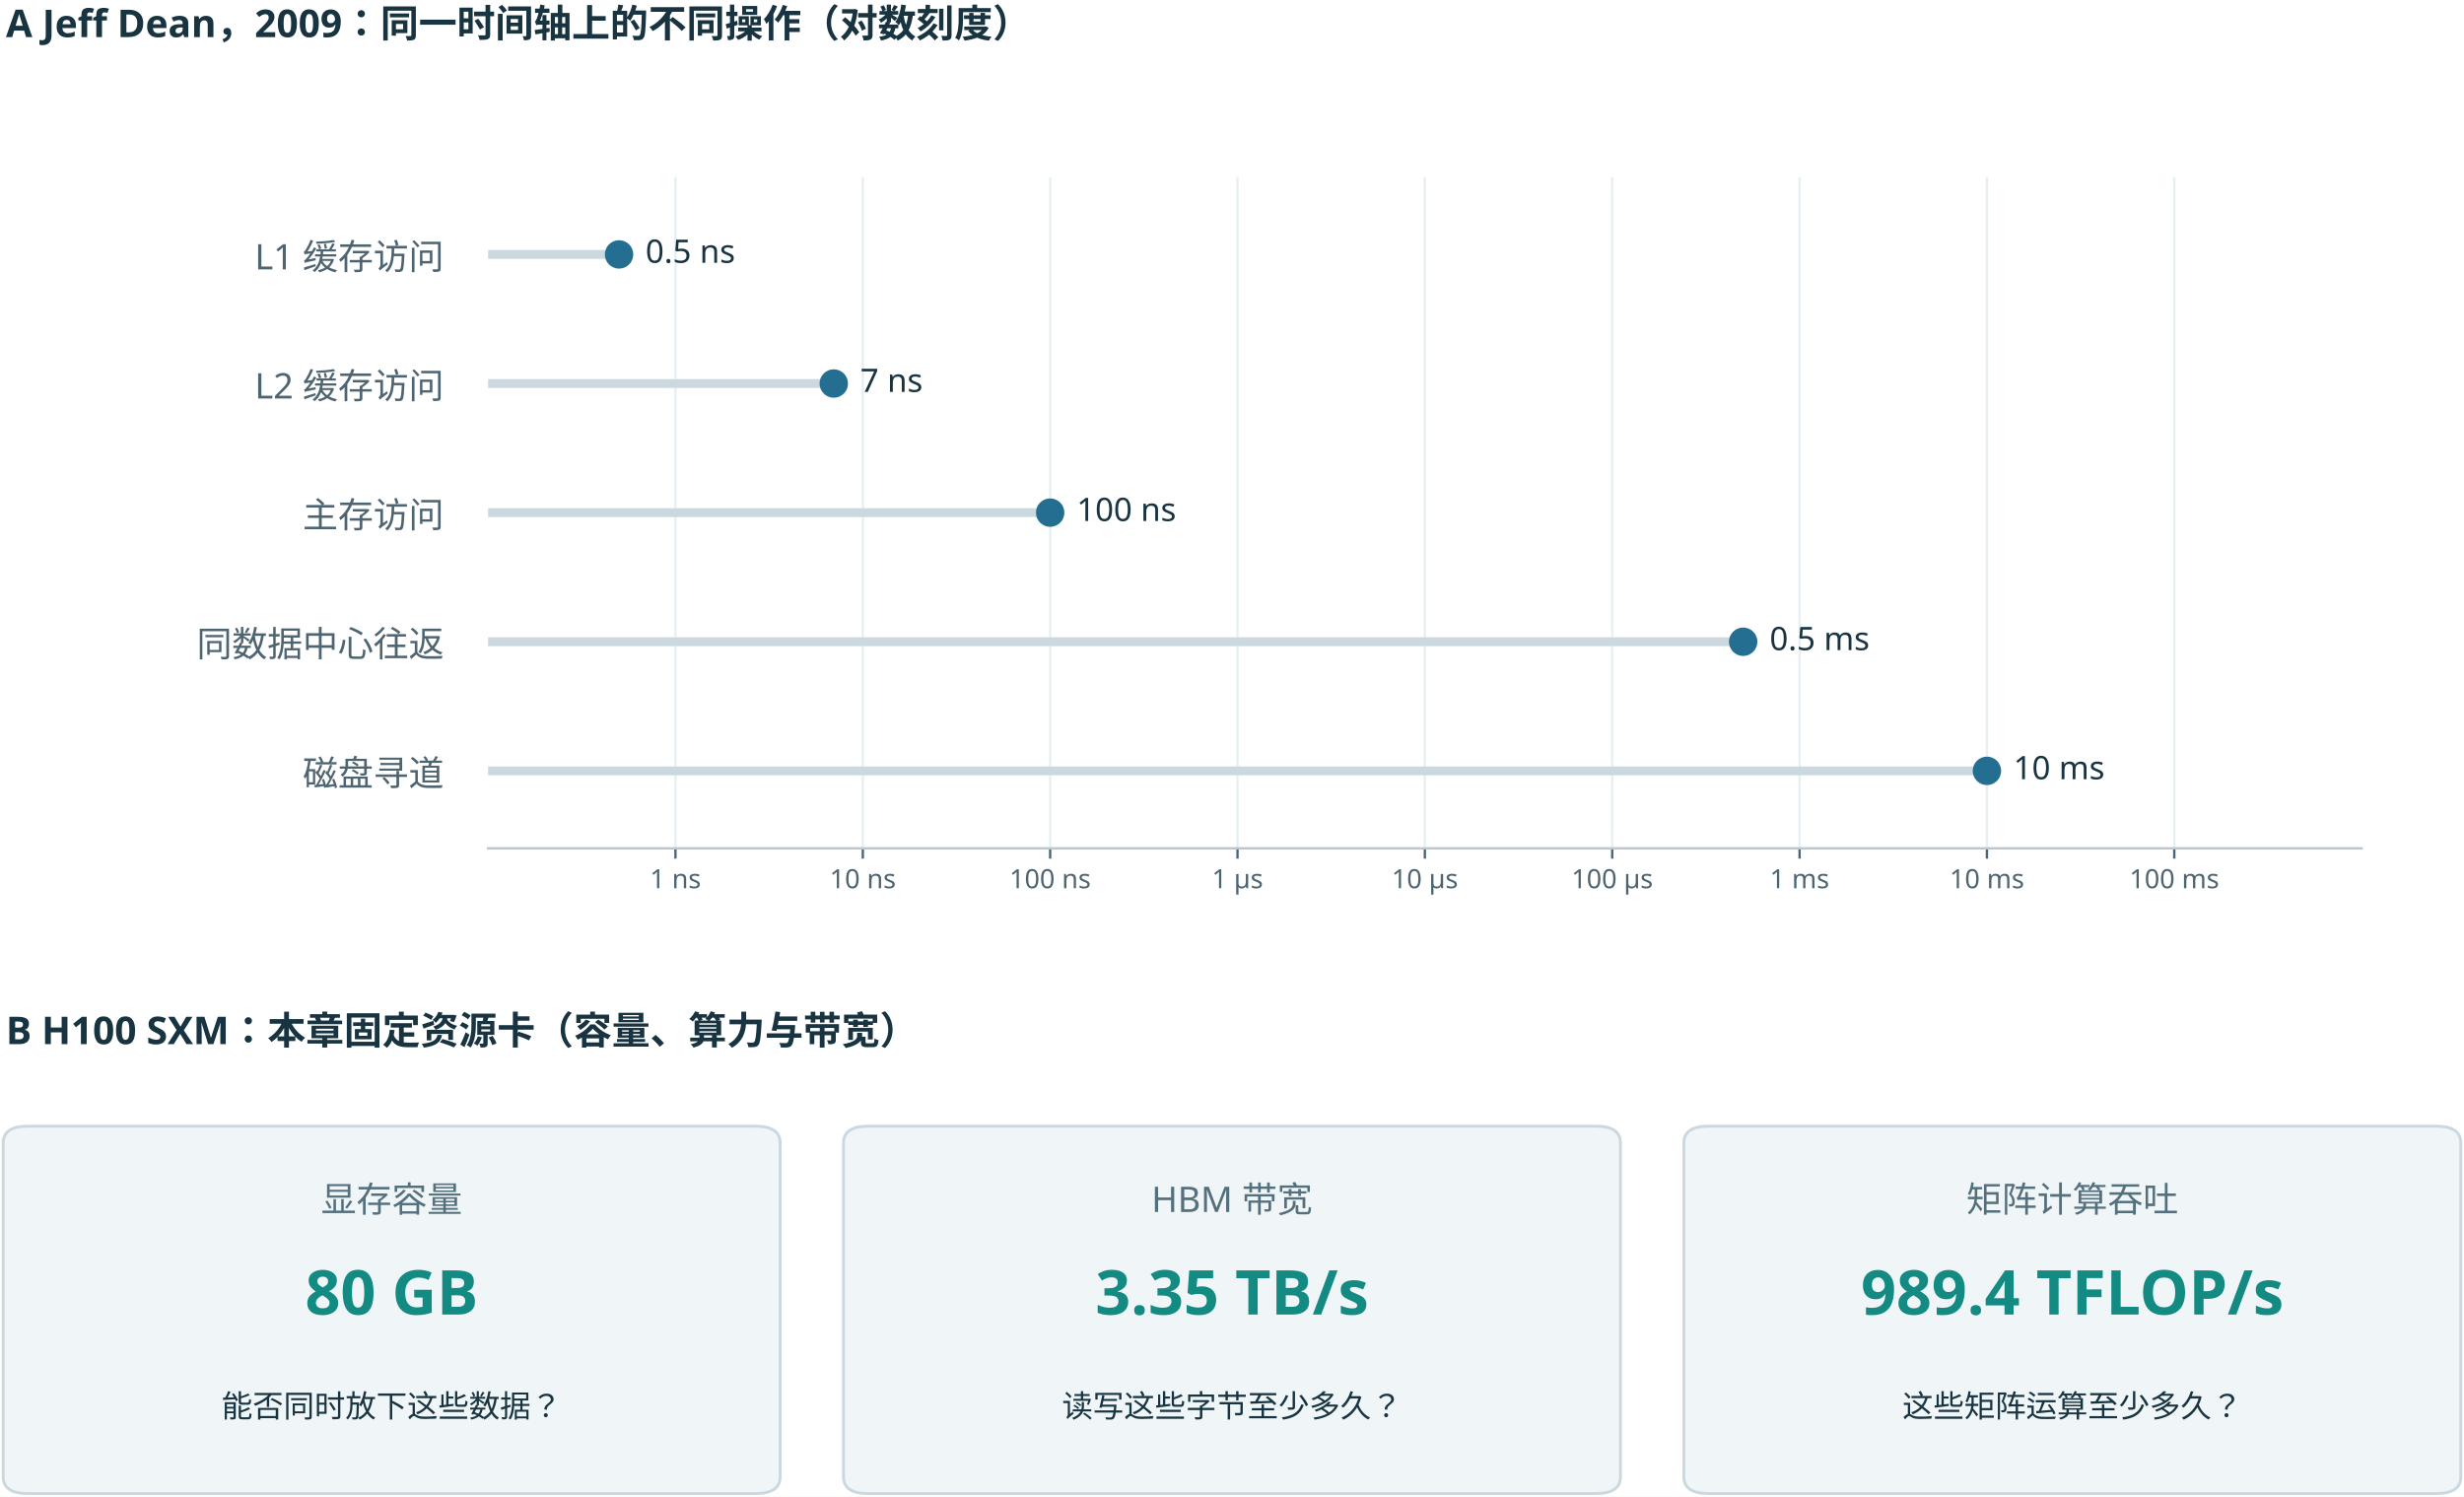
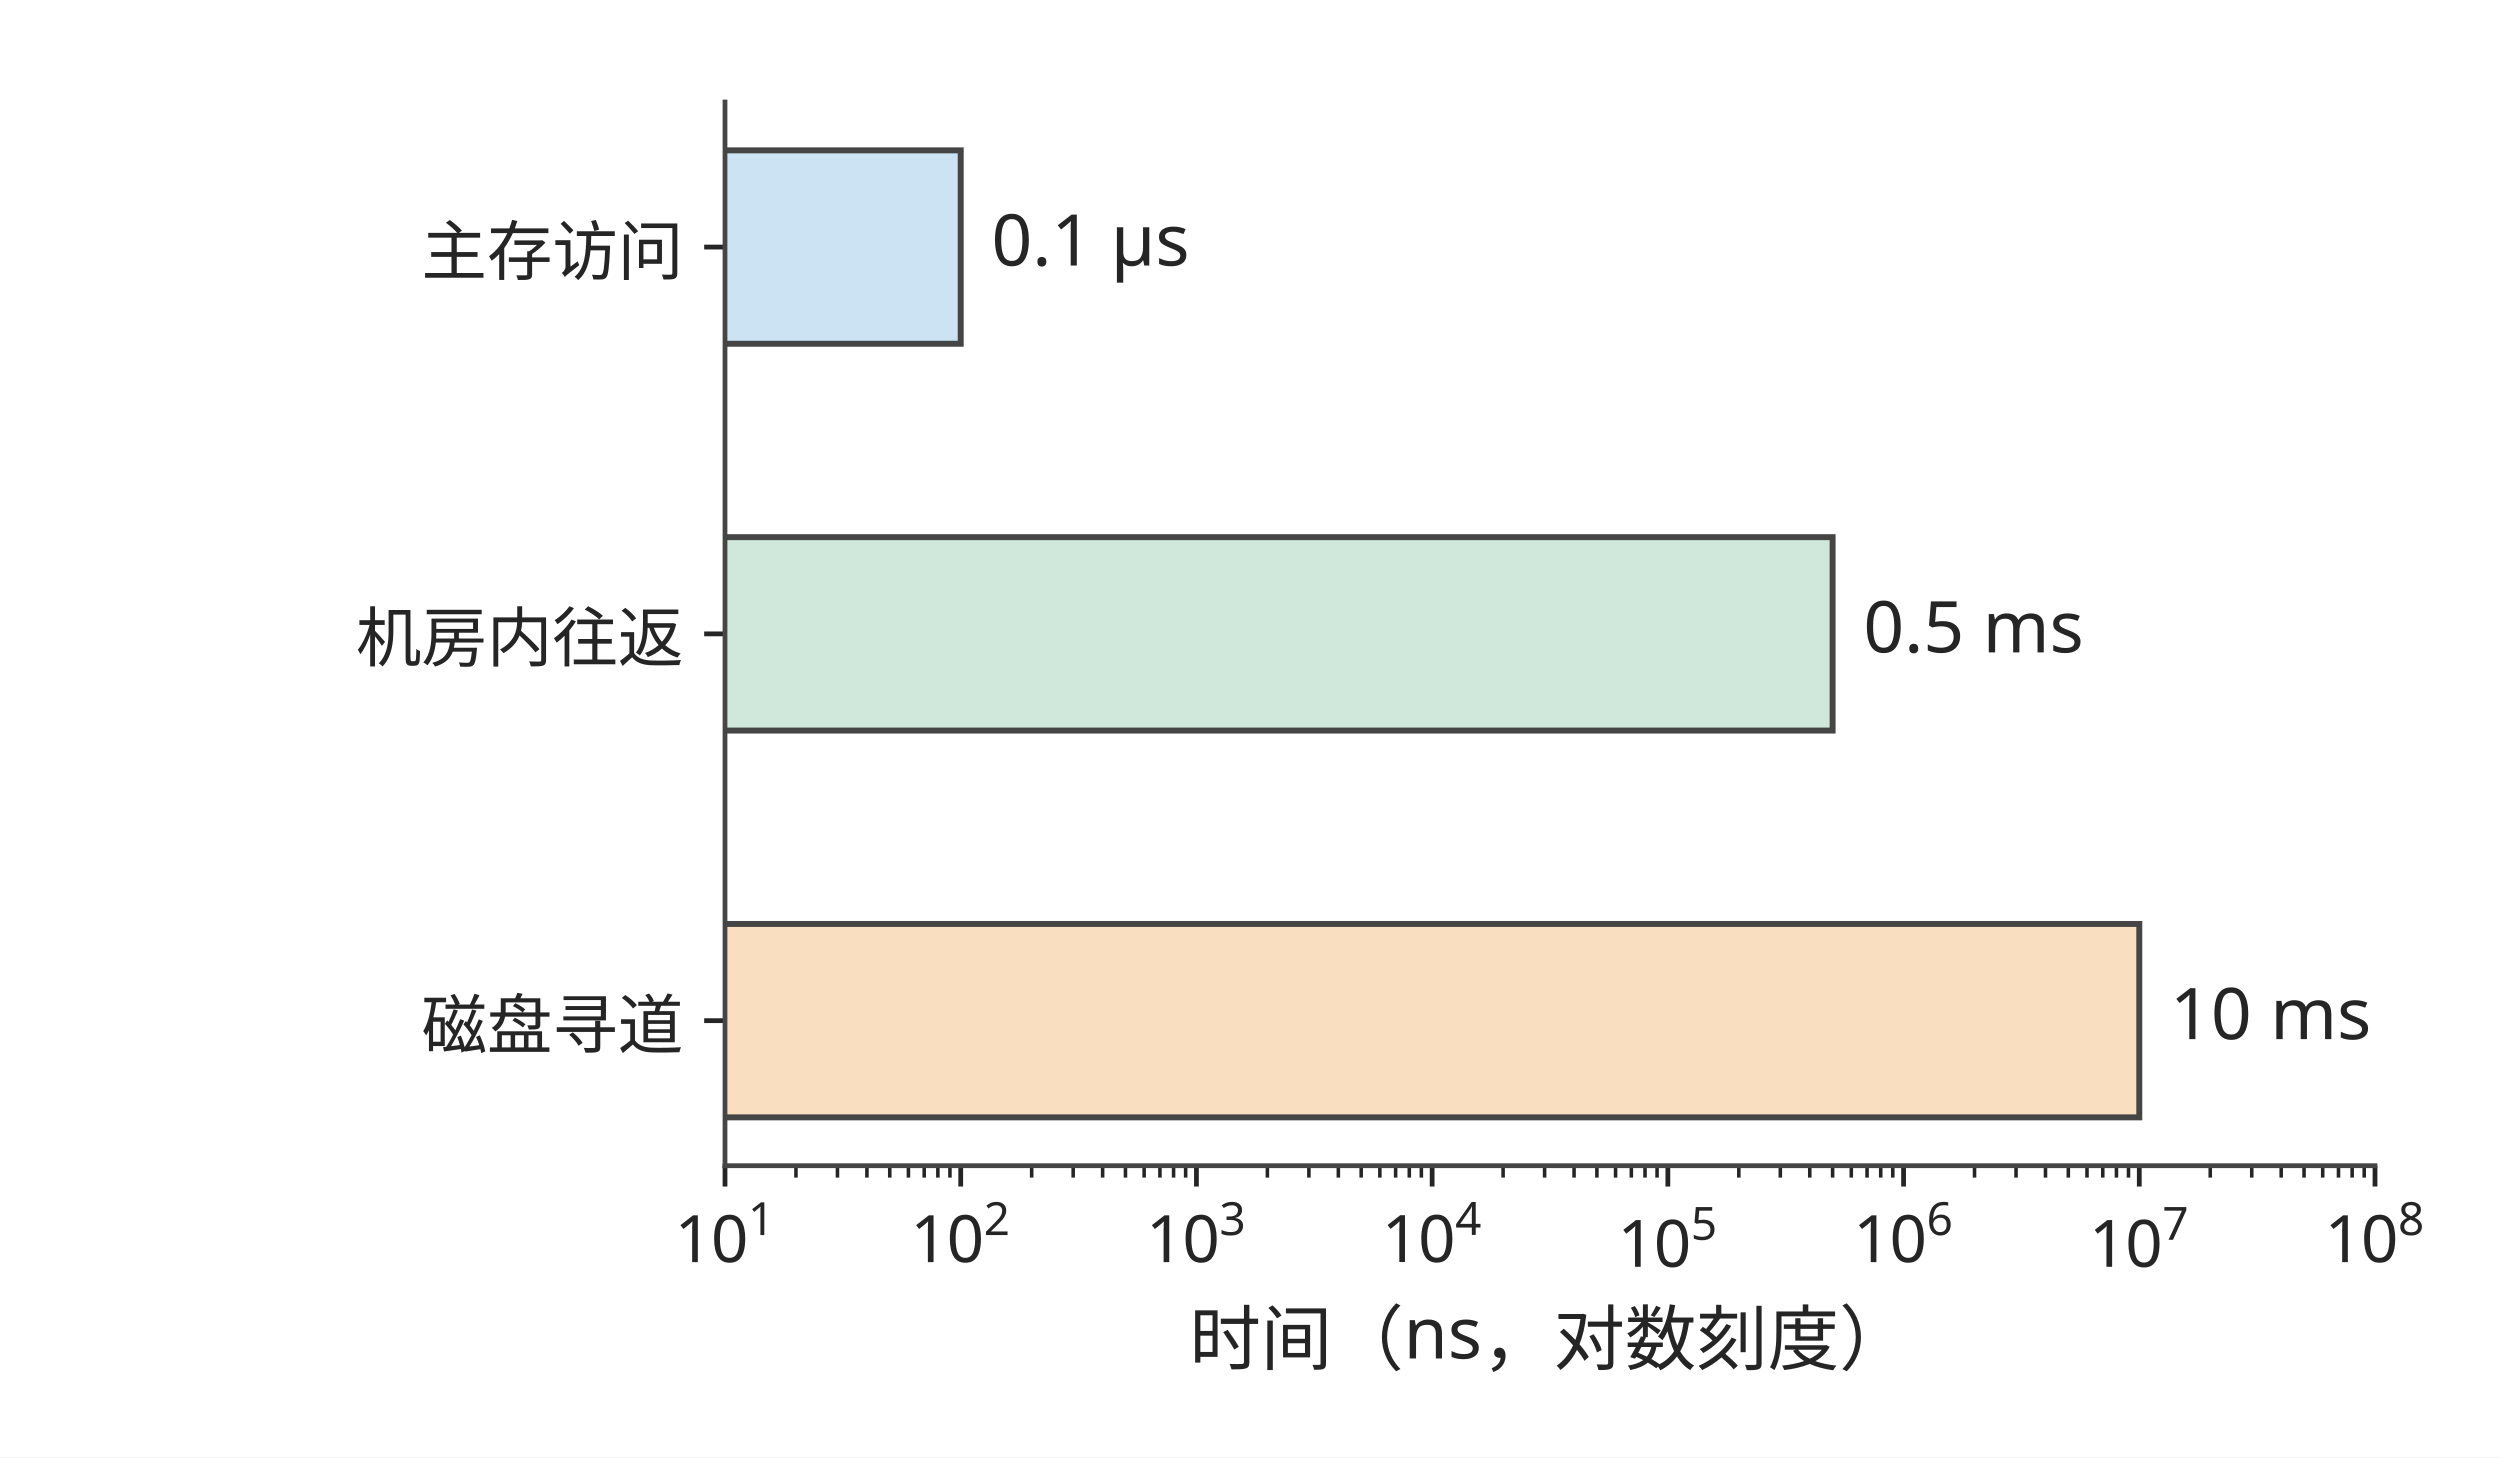
- <svg xmlns="http://www.w3.org/2000/svg" xmlns:xlink="http://www.w3.org/1999/xlink" width="837.072pt" height="508.522pt" viewBox="0 0 837.072 508.522" version="1.1">
+ <svg xmlns="http://www.w3.org/2000/svg" xmlns:xlink="http://www.w3.org/1999/xlink" width="420pt" height="244.8pt" viewBox="0 0 420 244.8" version="1.1">
  <defs>
    <style type="text/css">*{stroke-linejoin: round; stroke-linecap: butt}</style>
  </defs>
  <g id="figure_1">
    <g id="patch_1">
-       <path d="M 0 508.522  L 837.072 508.522  L 837.072 0  L 0 0  z " style="fill: #ffffff" />
+       <path d="M 0 244.8  L 420 244.8  L 420 0  L 0 0  z " style="fill: #ffffff" />
    </g>
    <g id="axes_1">
      <g id="patch_2">
-         <path d="M 165.816 288.216  L 802.296 288.216  L 802.296 60.12  L 165.816 60.12  z " style="fill: #ffffff" />
+         <path d="M 121.8 195.84  L 399 195.84  L 399 17.136  L 121.8 17.136  z " style="fill: #ffffff" />
+       </g>
+       <g id="patch_3">
+         <path d="M -39517.8 25.259  L 161.4 25.259  L 161.4 57.751  L -39517.8 57.751  z " clip-path="url(#p51d8c21d88)" style="fill: #cbe3f3; stroke: #454545; stroke-linejoin: miter" />
+       </g>
+       <g id="patch_4">
+         <path d="M -39517.8 90.242  L 307.879 90.242  L 307.879 122.734  L -39517.8 122.734  z " clip-path="url(#p51d8c21d88)" style="fill: #cfe8db; stroke: #454545; stroke-linejoin: miter" />
+       </g>
+       <g id="patch_5">
+         <path d="M -39517.8 155.225  L 359.4 155.225  L 359.4 187.717  L -39517.8 187.717  z " clip-path="url(#p51d8c21d88)" style="fill: #f9dec0; stroke: #454545; stroke-linejoin: miter" />
      </g>
      <g id="matplotlib.axis_1">
        <g id="xtick_1">
          <g id="line2d_1">
-             <path d="M 229.464 288.216  L 229.464 60.12  " clip-path="url(#paf6f09abbb)" style="fill: none; stroke: #e8eff2; stroke-width: 0.8; stroke-linecap: square" />
-           </g>
+             <defs>
+               <path id="m75c742939d" d="M 0 0  L 0 3.5  " style="stroke: #252525; stroke-width: 0.8" />
+             </defs>
+             <g>
+               <use xlink:href="#m75c742939d" x="121.8" y="195.84" style="fill: #252525; stroke: #252525; stroke-width: 0.8" />
+             </g>
+           </g>
+           <g id="text_1">
+             <g style="fill: #252525" transform="translate(113.33 212.96)">
+               <text>
+                 <tspan x="0" y="-0.923" style="font-size: 11px; font-family: 'Arial Unicode MS'; fill: #252525">1</tspan>
+                 <tspan x="6.118" y="-0.923" style="font-size: 11px; font-family: 'Arial Unicode MS'; fill: #252525">0</tspan>
+                 <tspan x="12.341" y="-5.466" style="font-size: 7.7px; font-family: 'Arial Unicode MS'; fill: #252525">1</tspan>
+               </text>
+             </g>
+           </g>
+         </g>
+         <g id="xtick_2">
          <g id="line2d_2">
+             <g>
+               <use xlink:href="#m75c742939d" x="161.4" y="195.84" style="fill: #252525; stroke: #252525; stroke-width: 0.8" />
+             </g>
+           </g>
+           <g id="text_2">
+             <g style="fill: #252525" transform="translate(152.93 212.96)">
+               <text>
+                 <tspan x="0" y="-0.923" style="font-size: 11px; font-family: 'Arial Unicode MS'; fill: #252525">1</tspan>
+                 <tspan x="6.118" y="-0.923" style="font-size: 11px; font-family: 'Arial Unicode MS'; fill: #252525">0</tspan>
+                 <tspan x="12.341" y="-5.466" style="font-size: 7.7px; font-family: 'Arial Unicode MS'; fill: #252525">2</tspan>
+               </text>
+             </g>
+           </g>
+         </g>
+         <g id="xtick_3">
+           <g id="line2d_3">
+             <g>
+               <use xlink:href="#m75c742939d" x="201" y="195.84" style="fill: #252525; stroke: #252525; stroke-width: 0.8" />
+             </g>
+           </g>
+           <g id="text_3">
+             <g style="fill: #252525" transform="translate(192.53 212.96)">
+               <text>
+                 <tspan x="0" y="-0.923" style="font-size: 11px; font-family: 'Arial Unicode MS'; fill: #252525">1</tspan>
+                 <tspan x="6.118" y="-0.923" style="font-size: 11px; font-family: 'Arial Unicode MS'; fill: #252525">0</tspan>
+                 <tspan x="12.341" y="-5.466" style="font-size: 7.7px; font-family: 'Arial Unicode MS'; fill: #252525">3</tspan>
+               </text>
+             </g>
+           </g>
+         </g>
+         <g id="xtick_4">
+           <g id="line2d_4">
+             <g>
+               <use xlink:href="#m75c742939d" x="240.6" y="195.84" style="fill: #252525; stroke: #252525; stroke-width: 0.8" />
+             </g>
+           </g>
+           <g id="text_4">
+             <g style="fill: #252525" transform="translate(232.13 212.96)">
+               <text>
+                 <tspan x="0" y="-0.945" style="font-size: 11px; font-family: 'Arial Unicode MS'; fill: #252525">1</tspan>
+                 <tspan x="6.118" y="-0.945" style="font-size: 11px; font-family: 'Arial Unicode MS'; fill: #252525">0</tspan>
+                 <tspan x="12.341" y="-5.487" style="font-size: 7.7px; font-family: 'Arial Unicode MS'; fill: #252525">4</tspan>
+               </text>
+             </g>
+           </g>
+         </g>
+         <g id="xtick_5">
+           <g id="line2d_5">
+             <g>
+               <use xlink:href="#m75c742939d" x="280.2" y="195.84" style="fill: #252525; stroke: #252525; stroke-width: 0.8" />
+             </g>
+           </g>
+           <g id="text_5">
+             <g style="fill: #252525" transform="translate(271.73 212.85)">
+               <text>
+                 <tspan x="0" y="-0.021" style="font-size: 11px; font-family: 'Arial Unicode MS'; fill: #252525">1</tspan>
+                 <tspan x="6.118" y="-0.021" style="font-size: 11px; font-family: 'Arial Unicode MS'; fill: #252525">0</tspan>
+                 <tspan x="12.341" y="-4.564" style="font-size: 7.7px; font-family: 'Arial Unicode MS'; fill: #252525">5</tspan>
+               </text>
+             </g>
+           </g>
+         </g>
+         <g id="xtick_6">
+           <g id="line2d_6">
+             <g>
+               <use xlink:href="#m75c742939d" x="319.8" y="195.84" style="fill: #252525; stroke: #252525; stroke-width: 0.8" />
+             </g>
+           </g>
+           <g id="text_6">
+             <g style="fill: #252525" transform="translate(311.33 212.96)">
+               <text>
+                 <tspan x="0" y="-0.923" style="font-size: 11px; font-family: 'Arial Unicode MS'; fill: #252525">1</tspan>
+                 <tspan x="6.118" y="-0.923" style="font-size: 11px; font-family: 'Arial Unicode MS'; fill: #252525">0</tspan>
+                 <tspan x="12.341" y="-5.466" style="font-size: 7.7px; font-family: 'Arial Unicode MS'; fill: #252525">6</tspan>
+               </text>
+             </g>
+           </g>
+         </g>
+         <g id="xtick_7">
+           <g id="line2d_7">
+             <g>
+               <use xlink:href="#m75c742939d" x="359.4" y="195.84" style="fill: #252525; stroke: #252525; stroke-width: 0.8" />
+             </g>
+           </g>
+           <g id="text_7">
+             <g style="fill: #252525" transform="translate(350.93 212.85)">
+               <text>
+                 <tspan x="0" y="-0.021" style="font-size: 11px; font-family: 'Arial Unicode MS'; fill: #252525">1</tspan>
+                 <tspan x="6.118" y="-0.021" style="font-size: 11px; font-family: 'Arial Unicode MS'; fill: #252525">0</tspan>
+                 <tspan x="12.341" y="-4.564" style="font-size: 7.7px; font-family: 'Arial Unicode MS'; fill: #252525">7</tspan>
+               </text>
+             </g>
+           </g>
+         </g>
+         <g id="xtick_8">
+           <g id="line2d_8">
+             <g>
+               <use xlink:href="#m75c742939d" x="399" y="195.84" style="fill: #252525; stroke: #252525; stroke-width: 0.8" />
+             </g>
+           </g>
+           <g id="text_8">
+             <g style="fill: #252525" transform="translate(390.53 212.96)">
+               <text>
+                 <tspan x="0" y="-0.923" style="font-size: 11px; font-family: 'Arial Unicode MS'; fill: #252525">1</tspan>
+                 <tspan x="6.118" y="-0.923" style="font-size: 11px; font-family: 'Arial Unicode MS'; fill: #252525">0</tspan>
+                 <tspan x="12.341" y="-5.466" style="font-size: 7.7px; font-family: 'Arial Unicode MS'; fill: #252525">8</tspan>
+               </text>
+             </g>
+           </g>
+         </g>
+         <g id="xtick_9">
+           <g id="line2d_9">
            <defs>
-               <path id="mb6c8fe6393" d="M 0 0  L 0 3.5  " style="stroke: #4e6571; stroke-width: 0.8" />
+               <path id="mda8e886348" d="M 0 0  L 0 2  " style="stroke: #252525; stroke-width: 0.6" />
            </defs>
            <g>
-               <use xlink:href="#mb6c8fe6393" x="229.464" y="288.216" style="fill: #4e6571; stroke: #4e6571; stroke-width: 0.8" />
-             </g>
-           </g>
-           <g id="text_1">
-             <text style="font-size: 9px; font-family: 'Arial Unicode MS'; text-anchor: middle; fill: #4e6571" x="229.464" y="301.768" transform="rotate(-0 229.464 301.7682)">1 ns</text>
-           </g>
-         </g>
-         <g id="xtick_2">
-           <g id="line2d_3">
-             <path d="M 293.112 288.216  L 293.112 60.12  " clip-path="url(#paf6f09abbb)" style="fill: none; stroke: #e8eff2; stroke-width: 0.8; stroke-linecap: square" />
-           </g>
-           <g id="line2d_4">
-             <g>
-               <use xlink:href="#mb6c8fe6393" x="293.112" y="288.216" style="fill: #4e6571; stroke: #4e6571; stroke-width: 0.8" />
-             </g>
-           </g>
-           <g id="text_2">
-             <text style="font-size: 9px; font-family: 'Arial Unicode MS'; text-anchor: middle; fill: #4e6571" x="293.112" y="301.768" transform="rotate(-0 293.112 301.7682)">10 ns</text>
-           </g>
-         </g>
-         <g id="xtick_3">
-           <g id="line2d_5">
-             <path d="M 356.76 288.216  L 356.76 60.12  " clip-path="url(#paf6f09abbb)" style="fill: none; stroke: #e8eff2; stroke-width: 0.8; stroke-linecap: square" />
-           </g>
-           <g id="line2d_6">
-             <g>
-               <use xlink:href="#mb6c8fe6393" x="356.76" y="288.216" style="fill: #4e6571; stroke: #4e6571; stroke-width: 0.8" />
-             </g>
-           </g>
-           <g id="text_3">
-             <text style="font-size: 9px; font-family: 'Arial Unicode MS'; text-anchor: middle; fill: #4e6571" x="356.76" y="301.768" transform="rotate(-0 356.76 301.7682)">100 ns</text>
-           </g>
-         </g>
-         <g id="xtick_4">
-           <g id="line2d_7">
-             <path d="M 420.408 288.216  L 420.408 60.12  " clip-path="url(#paf6f09abbb)" style="fill: none; stroke: #e8eff2; stroke-width: 0.8; stroke-linecap: square" />
-           </g>
-           <g id="line2d_8">
-             <g>
-               <use xlink:href="#mb6c8fe6393" x="420.408" y="288.216" style="fill: #4e6571; stroke: #4e6571; stroke-width: 0.8" />
-             </g>
-           </g>
-           <g id="text_4">
-             <text style="font-size: 9px; font-family: 'Arial Unicode MS'; text-anchor: middle; fill: #4e6571" x="420.408" y="301.768" transform="rotate(-0 420.408 301.7682)">1 µs</text>
-           </g>
-         </g>
-         <g id="xtick_5">
-           <g id="line2d_9">
-             <path d="M 484.056 288.216  L 484.056 60.12  " clip-path="url(#paf6f09abbb)" style="fill: none; stroke: #e8eff2; stroke-width: 0.8; stroke-linecap: square" />
-           </g>
+               <use xlink:href="#mda8e886348" x="133.721" y="195.84" style="fill: #252525; stroke: #252525; stroke-width: 0.6" />
+             </g>
+           </g>
+         </g>
+         <g id="xtick_10">
          <g id="line2d_10">
            <g>
-               <use xlink:href="#mb6c8fe6393" x="484.056" y="288.216" style="fill: #4e6571; stroke: #4e6571; stroke-width: 0.8" />
-             </g>
-           </g>
-           <g id="text_5">
-             <text style="font-size: 9px; font-family: 'Arial Unicode MS'; text-anchor: middle; fill: #4e6571" x="484.056" y="301.768" transform="rotate(-0 484.056 301.7682)">10 µs</text>
-           </g>
-         </g>
-         <g id="xtick_6">
+               <use xlink:href="#mda8e886348" x="140.694" y="195.84" style="fill: #252525; stroke: #252525; stroke-width: 0.6" />
+             </g>
+           </g>
+         </g>
+         <g id="xtick_11">
          <g id="line2d_11">
-             <path d="M 547.704 288.216  L 547.704 60.12  " clip-path="url(#paf6f09abbb)" style="fill: none; stroke: #e8eff2; stroke-width: 0.8; stroke-linecap: square" />
-           </g>
+             <g>
+               <use xlink:href="#mda8e886348" x="145.642" y="195.84" style="fill: #252525; stroke: #252525; stroke-width: 0.6" />
+             </g>
+           </g>
+         </g>
+         <g id="xtick_12">
          <g id="line2d_12">
            <g>
-               <use xlink:href="#mb6c8fe6393" x="547.704" y="288.216" style="fill: #4e6571; stroke: #4e6571; stroke-width: 0.8" />
-             </g>
-           </g>
-           <g id="text_6">
-             <text style="font-size: 9px; font-family: 'Arial Unicode MS'; text-anchor: middle; fill: #4e6571" x="547.704" y="301.768" transform="rotate(-0 547.704 301.7682)">100 µs</text>
-           </g>
-         </g>
-         <g id="xtick_7">
+               <use xlink:href="#mda8e886348" x="149.479" y="195.84" style="fill: #252525; stroke: #252525; stroke-width: 0.6" />
+             </g>
+           </g>
+         </g>
+         <g id="xtick_13">
          <g id="line2d_13">
-             <path d="M 611.352 288.216  L 611.352 60.12  " clip-path="url(#paf6f09abbb)" style="fill: none; stroke: #e8eff2; stroke-width: 0.8; stroke-linecap: square" />
-           </g>
+             <g>
+               <use xlink:href="#mda8e886348" x="152.615" y="195.84" style="fill: #252525; stroke: #252525; stroke-width: 0.6" />
+             </g>
+           </g>
+         </g>
+         <g id="xtick_14">
          <g id="line2d_14">
            <g>
-               <use xlink:href="#mb6c8fe6393" x="611.352" y="288.216" style="fill: #4e6571; stroke: #4e6571; stroke-width: 0.8" />
-             </g>
-           </g>
-           <g id="text_7">
-             <text style="font-size: 9px; font-family: 'Arial Unicode MS'; text-anchor: middle; fill: #4e6571" x="611.352" y="301.768" transform="rotate(-0 611.352 301.7682)">1 ms</text>
-           </g>
-         </g>
-         <g id="xtick_8">
+               <use xlink:href="#mda8e886348" x="155.266" y="195.84" style="fill: #252525; stroke: #252525; stroke-width: 0.6" />
+             </g>
+           </g>
+         </g>
+         <g id="xtick_15">
          <g id="line2d_15">
-             <path d="M 675 288.216  L 675 60.12  " clip-path="url(#paf6f09abbb)" style="fill: none; stroke: #e8eff2; stroke-width: 0.8; stroke-linecap: square" />
-           </g>
+             <g>
+               <use xlink:href="#mda8e886348" x="157.562" y="195.84" style="fill: #252525; stroke: #252525; stroke-width: 0.6" />
+             </g>
+           </g>
+         </g>
+         <g id="xtick_16">
          <g id="line2d_16">
            <g>
-               <use xlink:href="#mb6c8fe6393" x="675" y="288.216" style="fill: #4e6571; stroke: #4e6571; stroke-width: 0.8" />
-             </g>
-           </g>
-           <g id="text_8">
-             <text style="font-size: 9px; font-family: 'Arial Unicode MS'; text-anchor: middle; fill: #4e6571" x="675" y="301.768" transform="rotate(-0 675 301.7682)">10 ms</text>
-           </g>
-         </g>
-         <g id="xtick_9">
+               <use xlink:href="#mda8e886348" x="159.588" y="195.84" style="fill: #252525; stroke: #252525; stroke-width: 0.6" />
+             </g>
+           </g>
+         </g>
+         <g id="xtick_17">
          <g id="line2d_17">
-             <path d="M 738.648 288.216  L 738.648 60.12  " clip-path="url(#paf6f09abbb)" style="fill: none; stroke: #e8eff2; stroke-width: 0.8; stroke-linecap: square" />
-           </g>
+             <g>
+               <use xlink:href="#mda8e886348" x="173.321" y="195.84" style="fill: #252525; stroke: #252525; stroke-width: 0.6" />
+             </g>
+           </g>
+         </g>
+         <g id="xtick_18">
          <g id="line2d_18">
            <g>
-               <use xlink:href="#mb6c8fe6393" x="738.648" y="288.216" style="fill: #4e6571; stroke: #4e6571; stroke-width: 0.8" />
-             </g>
-           </g>
-           <g id="text_9">
-             <text style="font-size: 9px; font-family: 'Arial Unicode MS'; text-anchor: middle; fill: #4e6571" x="738.648" y="301.768" transform="rotate(-0 738.648 301.7682)">100 ms</text>
-           </g>
+               <use xlink:href="#mda8e886348" x="180.294" y="195.84" style="fill: #252525; stroke: #252525; stroke-width: 0.6" />
+             </g>
+           </g>
+         </g>
+         <g id="xtick_19">
+           <g id="line2d_19">
+             <g>
+               <use xlink:href="#mda8e886348" x="185.242" y="195.84" style="fill: #252525; stroke: #252525; stroke-width: 0.6" />
+             </g>
+           </g>
+         </g>
+         <g id="xtick_20">
+           <g id="line2d_20">
+             <g>
+               <use xlink:href="#mda8e886348" x="189.079" y="195.84" style="fill: #252525; stroke: #252525; stroke-width: 0.6" />
+             </g>
+           </g>
+         </g>
+         <g id="xtick_21">
+           <g id="line2d_21">
+             <g>
+               <use xlink:href="#mda8e886348" x="192.215" y="195.84" style="fill: #252525; stroke: #252525; stroke-width: 0.6" />
+             </g>
+           </g>
+         </g>
+         <g id="xtick_22">
+           <g id="line2d_22">
+             <g>
+               <use xlink:href="#mda8e886348" x="194.866" y="195.84" style="fill: #252525; stroke: #252525; stroke-width: 0.6" />
+             </g>
+           </g>
+         </g>
+         <g id="xtick_23">
+           <g id="line2d_23">
+             <g>
+               <use xlink:href="#mda8e886348" x="197.162" y="195.84" style="fill: #252525; stroke: #252525; stroke-width: 0.6" />
+             </g>
+           </g>
+         </g>
+         <g id="xtick_24">
+           <g id="line2d_24">
+             <g>
+               <use xlink:href="#mda8e886348" x="199.188" y="195.84" style="fill: #252525; stroke: #252525; stroke-width: 0.6" />
+             </g>
+           </g>
+         </g>
+         <g id="xtick_25">
+           <g id="line2d_25">
+             <g>
+               <use xlink:href="#mda8e886348" x="212.921" y="195.84" style="fill: #252525; stroke: #252525; stroke-width: 0.6" />
+             </g>
+           </g>
+         </g>
+         <g id="xtick_26">
+           <g id="line2d_26">
+             <g>
+               <use xlink:href="#mda8e886348" x="219.894" y="195.84" style="fill: #252525; stroke: #252525; stroke-width: 0.6" />
+             </g>
+           </g>
+         </g>
+         <g id="xtick_27">
+           <g id="line2d_27">
+             <g>
+               <use xlink:href="#mda8e886348" x="224.842" y="195.84" style="fill: #252525; stroke: #252525; stroke-width: 0.6" />
+             </g>
+           </g>
+         </g>
+         <g id="xtick_28">
+           <g id="line2d_28">
+             <g>
+               <use xlink:href="#mda8e886348" x="228.679" y="195.84" style="fill: #252525; stroke: #252525; stroke-width: 0.6" />
+             </g>
+           </g>
+         </g>
+         <g id="xtick_29">
+           <g id="line2d_29">
+             <g>
+               <use xlink:href="#mda8e886348" x="231.815" y="195.84" style="fill: #252525; stroke: #252525; stroke-width: 0.6" />
+             </g>
+           </g>
+         </g>
+         <g id="xtick_30">
+           <g id="line2d_30">
+             <g>
+               <use xlink:href="#mda8e886348" x="234.466" y="195.84" style="fill: #252525; stroke: #252525; stroke-width: 0.6" />
+             </g>
+           </g>
+         </g>
+         <g id="xtick_31">
+           <g id="line2d_31">
+             <g>
+               <use xlink:href="#mda8e886348" x="236.762" y="195.84" style="fill: #252525; stroke: #252525; stroke-width: 0.6" />
+             </g>
+           </g>
+         </g>
+         <g id="xtick_32">
+           <g id="line2d_32">
+             <g>
+               <use xlink:href="#mda8e886348" x="238.788" y="195.84" style="fill: #252525; stroke: #252525; stroke-width: 0.6" />
+             </g>
+           </g>
+         </g>
+         <g id="xtick_33">
+           <g id="line2d_33">
+             <g>
+               <use xlink:href="#mda8e886348" x="252.521" y="195.84" style="fill: #252525; stroke: #252525; stroke-width: 0.6" />
+             </g>
+           </g>
+         </g>
+         <g id="xtick_34">
+           <g id="line2d_34">
+             <g>
+               <use xlink:href="#mda8e886348" x="259.494" y="195.84" style="fill: #252525; stroke: #252525; stroke-width: 0.6" />
+             </g>
+           </g>
+         </g>
+         <g id="xtick_35">
+           <g id="line2d_35">
+             <g>
+               <use xlink:href="#mda8e886348" x="264.442" y="195.84" style="fill: #252525; stroke: #252525; stroke-width: 0.6" />
+             </g>
+           </g>
+         </g>
+         <g id="xtick_36">
+           <g id="line2d_36">
+             <g>
+               <use xlink:href="#mda8e886348" x="268.279" y="195.84" style="fill: #252525; stroke: #252525; stroke-width: 0.6" />
+             </g>
+           </g>
+         </g>
+         <g id="xtick_37">
+           <g id="line2d_37">
+             <g>
+               <use xlink:href="#mda8e886348" x="271.415" y="195.84" style="fill: #252525; stroke: #252525; stroke-width: 0.6" />
+             </g>
+           </g>
+         </g>
+         <g id="xtick_38">
+           <g id="line2d_38">
+             <g>
+               <use xlink:href="#mda8e886348" x="274.066" y="195.84" style="fill: #252525; stroke: #252525; stroke-width: 0.6" />
+             </g>
+           </g>
+         </g>
+         <g id="xtick_39">
+           <g id="line2d_39">
+             <g>
+               <use xlink:href="#mda8e886348" x="276.362" y="195.84" style="fill: #252525; stroke: #252525; stroke-width: 0.6" />
+             </g>
+           </g>
+         </g>
+         <g id="xtick_40">
+           <g id="line2d_40">
+             <g>
+               <use xlink:href="#mda8e886348" x="278.388" y="195.84" style="fill: #252525; stroke: #252525; stroke-width: 0.6" />
+             </g>
+           </g>
+         </g>
+         <g id="xtick_41">
+           <g id="line2d_41">
+             <g>
+               <use xlink:href="#mda8e886348" x="292.121" y="195.84" style="fill: #252525; stroke: #252525; stroke-width: 0.6" />
+             </g>
+           </g>
+         </g>
+         <g id="xtick_42">
+           <g id="line2d_42">
+             <g>
+               <use xlink:href="#mda8e886348" x="299.094" y="195.84" style="fill: #252525; stroke: #252525; stroke-width: 0.6" />
+             </g>
+           </g>
+         </g>
+         <g id="xtick_43">
+           <g id="line2d_43">
+             <g>
+               <use xlink:href="#mda8e886348" x="304.042" y="195.84" style="fill: #252525; stroke: #252525; stroke-width: 0.6" />
+             </g>
+           </g>
+         </g>
+         <g id="xtick_44">
+           <g id="line2d_44">
+             <g>
+               <use xlink:href="#mda8e886348" x="307.879" y="195.84" style="fill: #252525; stroke: #252525; stroke-width: 0.6" />
+             </g>
+           </g>
+         </g>
+         <g id="xtick_45">
+           <g id="line2d_45">
+             <g>
+               <use xlink:href="#mda8e886348" x="311.015" y="195.84" style="fill: #252525; stroke: #252525; stroke-width: 0.6" />
+             </g>
+           </g>
+         </g>
+         <g id="xtick_46">
+           <g id="line2d_46">
+             <g>
+               <use xlink:href="#mda8e886348" x="313.666" y="195.84" style="fill: #252525; stroke: #252525; stroke-width: 0.6" />
+             </g>
+           </g>
+         </g>
+         <g id="xtick_47">
+           <g id="line2d_47">
+             <g>
+               <use xlink:href="#mda8e886348" x="315.962" y="195.84" style="fill: #252525; stroke: #252525; stroke-width: 0.6" />
+             </g>
+           </g>
+         </g>
+         <g id="xtick_48">
+           <g id="line2d_48">
+             <g>
+               <use xlink:href="#mda8e886348" x="317.988" y="195.84" style="fill: #252525; stroke: #252525; stroke-width: 0.6" />
+             </g>
+           </g>
+         </g>
+         <g id="xtick_49">
+           <g id="line2d_49">
+             <g>
+               <use xlink:href="#mda8e886348" x="331.721" y="195.84" style="fill: #252525; stroke: #252525; stroke-width: 0.6" />
+             </g>
+           </g>
+         </g>
+         <g id="xtick_50">
+           <g id="line2d_50">
+             <g>
+               <use xlink:href="#mda8e886348" x="338.694" y="195.84" style="fill: #252525; stroke: #252525; stroke-width: 0.6" />
+             </g>
+           </g>
+         </g>
+         <g id="xtick_51">
+           <g id="line2d_51">
+             <g>
+               <use xlink:href="#mda8e886348" x="343.642" y="195.84" style="fill: #252525; stroke: #252525; stroke-width: 0.6" />
+             </g>
+           </g>
+         </g>
+         <g id="xtick_52">
+           <g id="line2d_52">
+             <g>
+               <use xlink:href="#mda8e886348" x="347.479" y="195.84" style="fill: #252525; stroke: #252525; stroke-width: 0.6" />
+             </g>
+           </g>
+         </g>
+         <g id="xtick_53">
+           <g id="line2d_53">
+             <g>
+               <use xlink:href="#mda8e886348" x="350.615" y="195.84" style="fill: #252525; stroke: #252525; stroke-width: 0.6" />
+             </g>
+           </g>
+         </g>
+         <g id="xtick_54">
+           <g id="line2d_54">
+             <g>
+               <use xlink:href="#mda8e886348" x="353.266" y="195.84" style="fill: #252525; stroke: #252525; stroke-width: 0.6" />
+             </g>
+           </g>
+         </g>
+         <g id="xtick_55">
+           <g id="line2d_55">
+             <g>
+               <use xlink:href="#mda8e886348" x="355.562" y="195.84" style="fill: #252525; stroke: #252525; stroke-width: 0.6" />
+             </g>
+           </g>
+         </g>
+         <g id="xtick_56">
+           <g id="line2d_56">
+             <g>
+               <use xlink:href="#mda8e886348" x="357.588" y="195.84" style="fill: #252525; stroke: #252525; stroke-width: 0.6" />
+             </g>
+           </g>
+         </g>
+         <g id="xtick_57">
+           <g id="line2d_57">
+             <g>
+               <use xlink:href="#mda8e886348" x="371.321" y="195.84" style="fill: #252525; stroke: #252525; stroke-width: 0.6" />
+             </g>
+           </g>
+         </g>
+         <g id="xtick_58">
+           <g id="line2d_58">
+             <g>
+               <use xlink:href="#mda8e886348" x="378.294" y="195.84" style="fill: #252525; stroke: #252525; stroke-width: 0.6" />
+             </g>
+           </g>
+         </g>
+         <g id="xtick_59">
+           <g id="line2d_59">
+             <g>
+               <use xlink:href="#mda8e886348" x="383.242" y="195.84" style="fill: #252525; stroke: #252525; stroke-width: 0.6" />
+             </g>
+           </g>
+         </g>
+         <g id="xtick_60">
+           <g id="line2d_60">
+             <g>
+               <use xlink:href="#mda8e886348" x="387.079" y="195.84" style="fill: #252525; stroke: #252525; stroke-width: 0.6" />
+             </g>
+           </g>
+         </g>
+         <g id="xtick_61">
+           <g id="line2d_61">
+             <g>
+               <use xlink:href="#mda8e886348" x="390.215" y="195.84" style="fill: #252525; stroke: #252525; stroke-width: 0.6" />
+             </g>
+           </g>
+         </g>
+         <g id="xtick_62">
+           <g id="line2d_62">
+             <g>
+               <use xlink:href="#mda8e886348" x="392.866" y="195.84" style="fill: #252525; stroke: #252525; stroke-width: 0.6" />
+             </g>
+           </g>
+         </g>
+         <g id="xtick_63">
+           <g id="line2d_63">
+             <g>
+               <use xlink:href="#mda8e886348" x="395.162" y="195.84" style="fill: #252525; stroke: #252525; stroke-width: 0.6" />
+             </g>
+           </g>
+         </g>
+         <g id="xtick_64">
+           <g id="line2d_64">
+             <g>
+               <use xlink:href="#mda8e886348" x="397.188" y="195.84" style="fill: #252525; stroke: #252525; stroke-width: 0.6" />
+             </g>
+           </g>
+         </g>
+         <g id="text_9">
+           <text style="font-size: 12px; font-family: 'Arial Unicode MS'; text-anchor: middle; fill: #252525" x="260.4" y="229.218" transform="rotate(-0 260.4 229.2183)">时间（ns，对数刻度）</text>
        </g>
      </g>
      <g id="matplotlib.axis_2">
        <g id="ytick_1">
-           <g id="line2d_19" />
+           <g id="line2d_65">
+             <defs>
+               <path id="mc1dcdd9b47" d="M 0 0  L -3.5 0  " style="stroke: #252525; stroke-width: 0.8" />
+             </defs>
+             <g>
+               <use xlink:href="#mc1dcdd9b47" x="121.8" y="41.505" style="fill: #252525; stroke: #252525; stroke-width: 0.8" />
+             </g>
+           </g>
          <g id="text_10">
-             <text style="font-size: 12px; font-family: 'Arial Unicode MS'; text-anchor: end; fill: #4e6571" x="150.816" y="91.522" transform="rotate(-0 150.816 91.52189)">L1 缓存访问</text>
+             <text style="font-size: 11px; font-family: 'Arial Unicode MS'; text-anchor: end; fill: #252525" x="114.8" y="46.164" transform="rotate(-0 114.8 46.16426)">主存访问</text>
          </g>
        </g>
        <g id="ytick_2">
-           <g id="line2d_20" />
+           <g id="line2d_66">
+             <g>
+               <use xlink:href="#mc1dcdd9b47" x="121.8" y="106.488" style="fill: #252525; stroke: #252525; stroke-width: 0.8" />
+             </g>
+           </g>
          <g id="text_11">
-             <text style="font-size: 12px; font-family: 'Arial Unicode MS'; text-anchor: end; fill: #4e6571" x="150.816" y="135.387" transform="rotate(-0 150.816 135.3865)">L2 缓存访问</text>
+             <text style="font-size: 11px; font-family: 'Arial Unicode MS'; text-anchor: end; fill: #252525" x="114.8" y="111.086" transform="rotate(-0 114.8 111.0857)">机房内往返</text>
          </g>
        </g>
        <g id="ytick_3">
-           <g id="line2d_21" />
+           <g id="line2d_67">
+             <g>
+               <use xlink:href="#mc1dcdd9b47" x="121.8" y="171.471" style="fill: #252525; stroke: #252525; stroke-width: 0.8" />
+             </g>
+           </g>
          <g id="text_12">
-             <text style="font-size: 12px; font-family: 'Arial Unicode MS'; text-anchor: end; fill: #4e6571" x="150.816" y="179.251" transform="rotate(-0 150.816 179.2511)">主存访问</text>
-           </g>
-         </g>
-         <g id="ytick_4">
-           <g id="line2d_22" />
-           <g id="text_13">
-             <text style="font-size: 12px; font-family: 'Arial Unicode MS'; text-anchor: end; fill: #4e6571" x="150.816" y="223.06" transform="rotate(-0 150.816 223.0604)">同数据中心往返</text>
-           </g>
-         </g>
-         <g id="ytick_5">
-           <g id="line2d_23" />
-           <g id="text_14">
-             <text style="font-size: 12px; font-family: 'Arial Unicode MS'; text-anchor: end; fill: #4e6571" x="150.816" y="266.98" transform="rotate(-0 150.816 266.9804)">磁盘寻道</text>
-           </g>
-         </g>
-       </g>
-       <g id="line2d_24">
-         <path d="M 165.816 86.439  L 210.304 86.439  " clip-path="url(#paf6f09abbb)" style="fill: none; stroke: #cbd8df; stroke-width: 3; stroke-linecap: square" />
-       </g>
-       <g id="line2d_25">
-         <path d="M 165.816 130.303  L 283.253 130.303  " clip-path="url(#paf6f09abbb)" style="fill: none; stroke: #cbd8df; stroke-width: 3; stroke-linecap: square" />
-       </g>
-       <g id="line2d_26">
-         <path d="M 165.816 174.168  L 356.76 174.168  " clip-path="url(#paf6f09abbb)" style="fill: none; stroke: #cbd8df; stroke-width: 3; stroke-linecap: square" />
-       </g>
-       <g id="line2d_27">
-         <path d="M 165.816 218.033  L 592.192 218.033  " clip-path="url(#paf6f09abbb)" style="fill: none; stroke: #cbd8df; stroke-width: 3; stroke-linecap: square" />
-       </g>
-       <g id="line2d_28">
-         <path d="M 165.816 261.897  L 675 261.897  " clip-path="url(#paf6f09abbb)" style="fill: none; stroke: #cbd8df; stroke-width: 3; stroke-linecap: square" />
-       </g>
-       <g id="patch_3">
-         <path d="M 165.816 288.216  L 802.296 288.216  " style="fill: none; stroke: #bac6cd; stroke-width: 0.8; stroke-linejoin: miter; stroke-linecap: square" />
-       </g>
-       <g id="PathCollection_1">
-         <defs>
-           <path id="m0c4f1972f5" d="M 0 4.33  C 1.148 4.33 2.25 3.874 3.062 3.062  C 3.874 2.25 4.33 1.148 4.33 0  C 4.33 -1.148 3.874 -2.25 3.062 -3.062  C 2.25 -3.874 1.148 -4.33 0 -4.33  C -1.148 -4.33 -2.25 -3.874 -3.062 -3.062  C -3.874 -2.25 -4.33 -1.148 -4.33 0  C -4.33 1.148 -3.874 2.25 -3.062 3.062  C -2.25 3.874 -1.148 4.33 0 4.33  z " style="stroke: #246f91" />
-         </defs>
-         <g clip-path="url(#paf6f09abbb)">
-           <use xlink:href="#m0c4f1972f5" x="210.304" y="86.439" style="fill: #246f91; stroke: #246f91" />
-         </g>
+             <text style="font-size: 11px; font-family: 'Arial Unicode MS'; text-anchor: end; fill: #252525" x="114.8" y="176.131" transform="rotate(-0 114.8 176.1308)">磁盘寻道</text>
+           </g>
+         </g>
+       </g>
+       <g id="patch_6">
+         <path d="M 121.8 195.84  L 121.8 17.136  " style="fill: none; stroke: #454545; stroke-width: 0.8; stroke-linejoin: miter; stroke-linecap: square" />
+       </g>
+       <g id="patch_7">
+         <path d="M 121.8 195.84  L 399 195.84  " style="fill: none; stroke: #454545; stroke-width: 0.8; stroke-linejoin: miter; stroke-linecap: square" />
+       </g>
+       <g id="text_13">
+         <text style="font-size: 12px; font-family: 'Arial Unicode MS'; text-anchor: start; fill: #252525" x="166.561" y="44.613" transform="rotate(-0 166.5612 44.61313)">0.1 μs</text>
+       </g>
+       <g id="text_14">
+         <text style="font-size: 12px; font-family: 'Arial Unicode MS'; text-anchor: start; fill: #252525" x="313.04" y="109.596" transform="rotate(-0 313.0404 109.5964)">0.5 ms</text>
      </g>
      <g id="text_15">
-         <text style="font-size: 11px; font-family: 'Arial Unicode MS'; text-anchor: start; fill: #193441" x="219.304" y="89.288" transform="rotate(-0 219.304 89.28813)">0.5 ns</text>
-       </g>
-       <g id="PathCollection_2">
-         <g clip-path="url(#paf6f09abbb)">
-           <use xlink:href="#m0c4f1972f5" x="283.253" y="130.303" style="fill: #246f91; stroke: #246f91" />
-         </g>
-       </g>
-       <g id="text_16">
-         <text style="font-size: 11px; font-family: 'Arial Unicode MS'; text-anchor: start; fill: #193441" x="292.253" y="133.153" transform="rotate(-0 292.2528 133.1527)">7 ns</text>
-       </g>
-       <g id="PathCollection_3">
-         <g clip-path="url(#paf6f09abbb)">
-           <use xlink:href="#m0c4f1972f5" x="356.76" y="174.168" style="fill: #246f91; stroke: #246f91" />
-         </g>
-       </g>
-       <g id="text_17">
-         <text style="font-size: 11px; font-family: 'Arial Unicode MS'; text-anchor: start; fill: #193441" x="365.76" y="177.017" transform="rotate(-0 365.76 177.0174)">100 ns</text>
-       </g>
-       <g id="PathCollection_4">
-         <g clip-path="url(#paf6f09abbb)">
-           <use xlink:href="#m0c4f1972f5" x="592.192" y="218.033" style="fill: #246f91; stroke: #246f91" />
-         </g>
-       </g>
-       <g id="text_18">
-         <text style="font-size: 11px; font-family: 'Arial Unicode MS'; text-anchor: start; fill: #193441" x="601.192" y="220.882" transform="rotate(-0 601.192 220.882)">0.5 ms</text>
-       </g>
-       <g id="PathCollection_5">
-         <g clip-path="url(#paf6f09abbb)">
-           <use xlink:href="#m0c4f1972f5" x="675" y="261.897" style="fill: #246f91; stroke: #246f91" />
-         </g>
-       </g>
-       <g id="text_19">
-         <text style="font-size: 11px; font-family: 'Arial Unicode MS'; text-anchor: start; fill: #193441" x="684" y="264.747" transform="rotate(-0 684 264.7466)">10 ms</text>
-       </g>
-     </g>
-     <g id="axes_2">
-       <g id="patch_4">
-         <path d="M 9.504 507.442  L 256.608 507.442  Q 265.032 507.442 265.032 501.739  L 265.032 388.325  Q 265.032 382.622 256.608 382.622  L 9.504 382.622  Q 1.08 382.622 1.08 388.325  L 1.08 501.739  Q 1.08 507.442 9.504 507.442  z " clip-path="url(#p7ccbd04c40)" style="fill: #f0f6f8; stroke: #cbd8df; stroke-linejoin: miter" />
-       </g>
-       <g id="patch_5">
-         <path d="M 294.984 507.442  L 542.088 507.442  Q 550.512 507.442 550.512 501.739  L 550.512 388.325  Q 550.512 382.622 542.088 382.622  L 294.984 382.622  Q 286.56 382.622 286.56 388.325  L 286.56 501.739  Q 286.56 507.442 294.984 507.442  z " clip-path="url(#p7ccbd04c40)" style="fill: #f0f6f8; stroke: #cbd8df; stroke-linejoin: miter" />
-       </g>
-       <g id="patch_6">
-         <path d="M 580.464 507.442  L 827.568 507.442  Q 835.992 507.442 835.992 501.739  L 835.992 388.325  Q 835.992 382.622 827.568 382.622  L 580.464 382.622  Q 572.04 382.622 572.04 388.325  L 572.04 501.739  Q 572.04 507.442 580.464 507.442  z " clip-path="url(#p7ccbd04c40)" style="fill: #f0f6f8; stroke: #cbd8df; stroke-linejoin: miter" />
-       </g>
-       <g id="text_20">
-         <text style="font-size: 12px; font-family: 'Arial Unicode MS'; text-anchor: middle; fill: #55707d" x="133.056" y="411.768" transform="rotate(-0 133.056 411.768)">显存容量</text>
-       </g>
-       <g id="text_21">
-         <text style="font-weight: 700; font-size: 21px; font-family: 'Arial Unicode MS'; text-anchor: middle; fill: #138b83" x="133.056" y="446.616" transform="rotate(-0 133.056 446.616)">80 GB</text>
-       </g>
-       <g id="text_22">
-         <text style="font-size: 10.5px; font-family: 'Arial Unicode MS'; text-anchor: middle; fill: #193441" x="133.056" y="481.464" transform="rotate(-0 133.056 481.464)">能否同时放下这些数据？</text>
-       </g>
-       <g id="text_23">
-         <text style="font-size: 12px; font-family: 'Arial Unicode MS'; text-anchor: middle; fill: #55707d" x="418.536" y="411.768" transform="rotate(-0 418.536 411.768)">HBM 带宽</text>
-       </g>
-       <g id="text_24">
-         <text style="font-weight: 700; font-size: 21px; font-family: 'Arial Unicode MS'; text-anchor: middle; fill: #138b83" x="418.536" y="446.616" transform="rotate(-0 418.536 446.616)">3.35 TB/s</text>
-       </g>
-       <g id="text_25">
-         <text style="font-size: 10.5px; font-family: 'Arial Unicode MS'; text-anchor: middle; fill: #193441" x="418.536" y="481.464" transform="rotate(-0 418.536 481.464)">读写这些字节至少多久？</text>
-       </g>
-       <g id="text_26">
-         <text style="font-size: 12px; font-family: 'Arial Unicode MS'; text-anchor: middle; fill: #55707d" x="704.016" y="411.768" transform="rotate(-0 704.016 411.768)">矩阵计算吞吐</text>
-       </g>
-       <g id="text_27">
-         <text style="font-weight: 700; font-size: 21px; font-family: 'Arial Unicode MS'; text-anchor: middle; fill: #138b83" x="704.016" y="446.616" transform="rotate(-0 704.016 446.616)">989.4 TFLOP/s</text>
-       </g>
-       <g id="text_28">
-         <text style="font-size: 10.5px; font-family: 'Arial Unicode MS'; text-anchor: middle; fill: #193441" x="704.016" y="481.464" transform="rotate(-0 704.016 481.464)">这些矩阵运算至少多久？</text>
-       </g>
-     </g>
-     <g id="text_29">
-       <text style="font-weight: 700; font-size: 13px; font-family: 'Arial Unicode MS'; text-anchor: start; fill: #193441" x="2.016" y="12.6" transform="rotate(-0 2.016 12.6)">A  Jeff Dean，2009：同一时间轴上的不同操作（对数刻度）</text>
-     </g>
-     <g id="text_30">
-       <text style="font-weight: 700; font-size: 13px; font-family: 'Arial Unicode MS'; text-anchor: start; fill: #193441" x="2.016" y="354.744" transform="rotate(-0 2.016 354.744)">B  H100 SXM：本章固定资源卡（容量、算力与带宽）</text>
+         <text style="font-size: 12px; font-family: 'Arial Unicode MS'; text-anchor: start; fill: #252525" x="364.561" y="174.58" transform="rotate(-0 364.5612 174.5797)">10 ms</text>
+       </g>
    </g>
  </g>
  <defs>
-     <clipPath id="paf6f09abbb">
-       <rect x="165.816" y="60.12" width="636.48" height="228.096" />
-     </clipPath>
-     <clipPath id="p7ccbd04c40">
-       <rect x="-49.464" y="-47.592" width="936" height="633.6" />
+     <clipPath id="p51d8c21d88">
+       <rect x="121.8" y="17.136" width="277.2" height="178.704" />
    </clipPath>
  </defs>
</svg>
